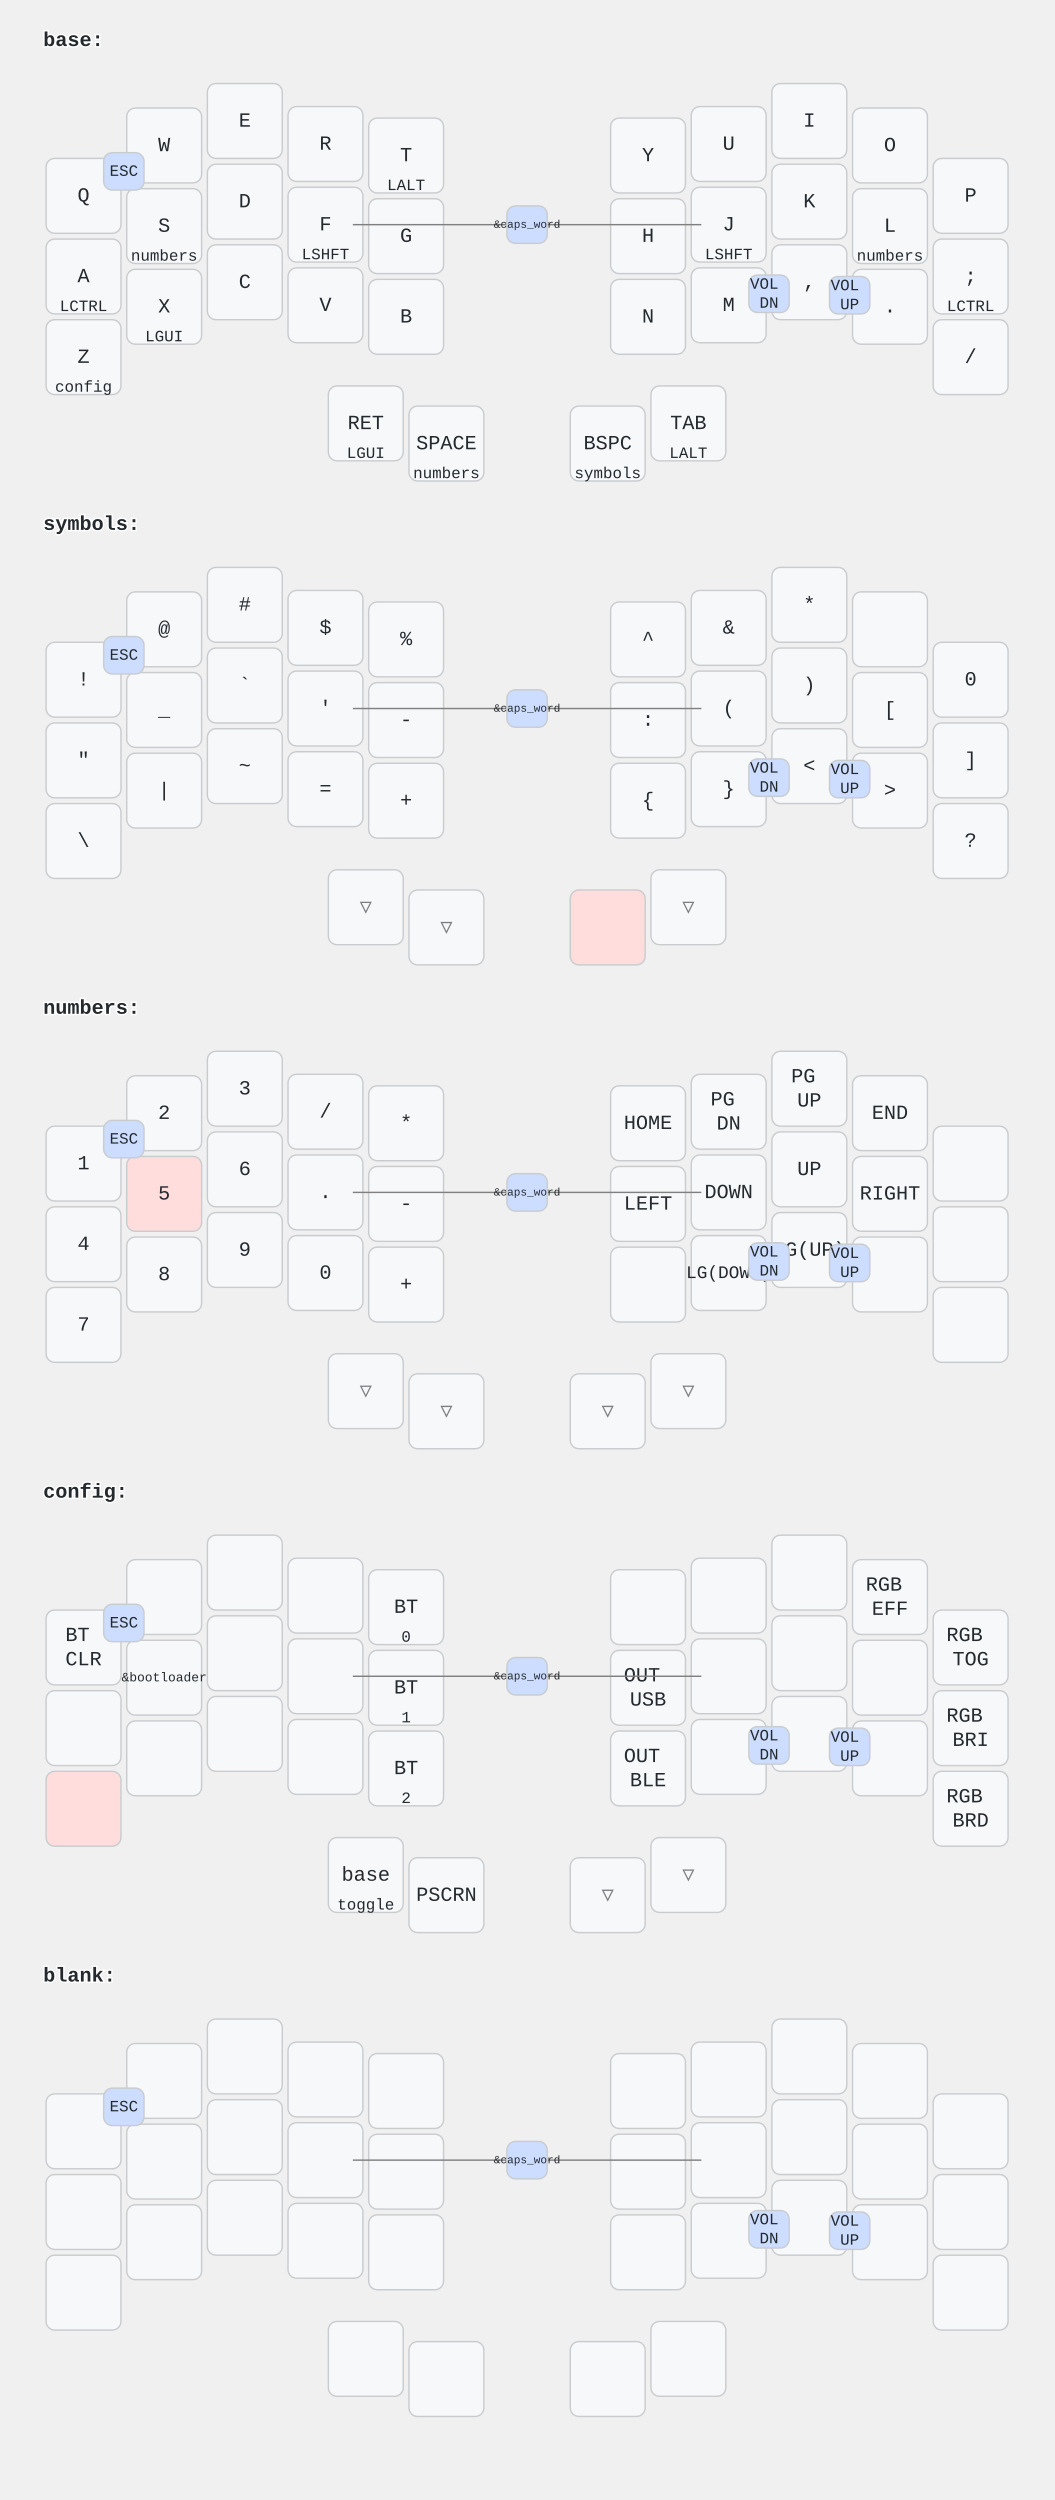
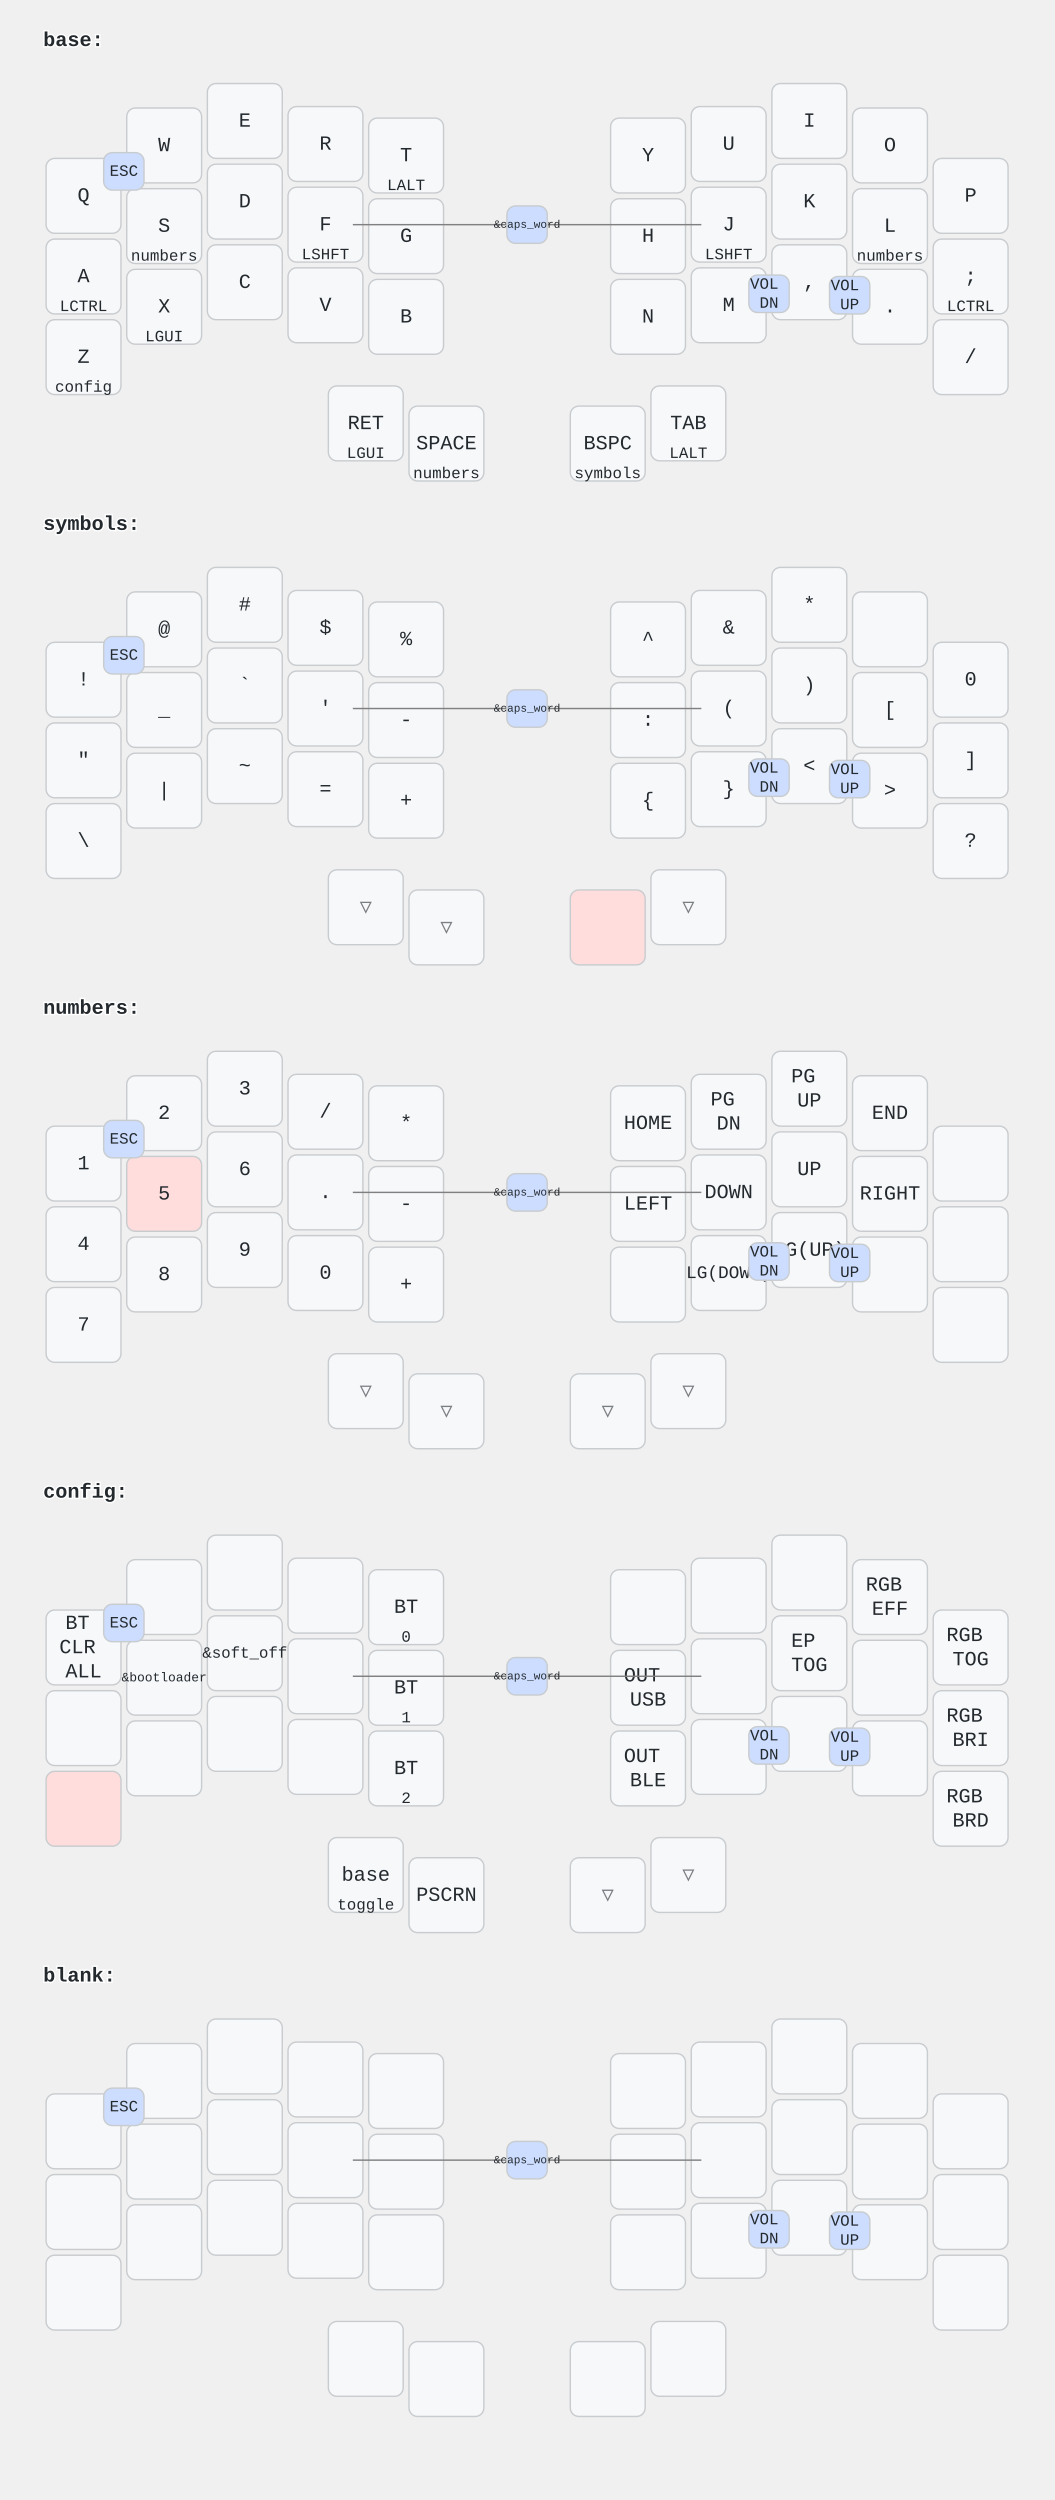
<svg xmlns="http://www.w3.org/2000/svg" width="732" height="1736" viewBox="0 0 732 1736" class="keymap">
  <style>/* inherit to force styles through use tags */
svg path {
    fill: inherit;
}

/* font and background color specifications */
svg.keymap {
    font-family: SFMono-Regular,Consolas,Liberation Mono,Menlo,monospace;
    font-size: 14px;
    font-kerning: normal;
    text-rendering: optimizeLegibility;
    fill: #24292e;
}

/* default key styling */
rect.key {
    fill: #f6f8fa;
}

rect.key, rect.combo {
    stroke: #c9cccf;
    stroke-width: 1;
}

/* default key side styling, only used is draw_key_sides is set */
rect.side {
    filter: brightness(90%);
}

/* color accent for combo boxes */
rect.combo, rect.combo-separate {
    fill: #cdf;
}

/* color accent for held keys */
rect.held, rect.combo.held {
    fill: #fdd;
}

/* color accent for ghost (optional) keys */
rect.ghost, rect.combo.ghost {
    stroke-dasharray: 4, 4;
    stroke-width: 2;
}

text {
    text-anchor: middle;
    dominant-baseline: middle;
}

/* styling for layer labels */
text.label {
    font-weight: bold;
    text-anchor: start;
    stroke: white;
    stroke-width: 2;
    paint-order: stroke;
}

/* styling for combo tap, and key hold/shifted label text */
text.combo, text.hold, text.shifted {
    font-size: 11px;
}

text.hold {
    text-anchor: middle;
    dominant-baseline: auto;
}

text.shifted {
    text-anchor: middle;
    dominant-baseline: hanging;
}

/* styling for hold/shifted label text in combo box */
text.combo.hold, text.combo.shifted {
    font-size: 8px;
}

/* lighter symbol for transparent keys */
text.trans {
    fill: #7b7e81;
}

/* styling for combo dendrons */
path.combo {
    stroke-width: 1;
    stroke: gray;
    fill: none;
}

/* Start Tabler Icons Cleanup */
/* cannot use height/width with glyphs */
.icon-tabler &gt; path {
    fill: inherit;
    stroke: inherit;
    stroke-width: 2;
}
/* hide tabler's default box */
.icon-tabler &gt; path[stroke="none"][fill="none"] {
    visibility: hidden;
}
/* End Tabler Icons Cleanup */
</style>
  <g transform="translate(30, 0)" class="layer-base">
    <text x="0" y="28" class="label">base:</text>
    <g transform="translate(0, 56)">
      <g transform="translate(28, 80)" class="key keypos-0">
        <rect rx="6" ry="6" x="-26" y="-26" width="52" height="52" class="key" />
        <text x="0" y="0" class="key tap">Q</text>
      </g>
      <g transform="translate(84, 45)" class="key keypos-1">
        <rect rx="6" ry="6" x="-26" y="-26" width="52" height="52" class="key" />
        <text x="0" y="0" class="key tap">W</text>
      </g>
      <g transform="translate(140, 28)" class="key keypos-2">
        <rect rx="6" ry="6" x="-26" y="-26" width="52" height="52" class="key" />
        <text x="0" y="0" class="key tap">E</text>
      </g>
      <g transform="translate(196, 44)" class="key keypos-3">
        <rect rx="6" ry="6" x="-26" y="-26" width="52" height="52" class="key" />
        <text x="0" y="0" class="key tap">R</text>
      </g>
      <g transform="translate(252, 52)" class="key keypos-4">
        <rect rx="6" ry="6" x="-26" y="-26" width="52" height="52" class="key" />
        <text x="0" y="0" class="key tap">T</text>
        <text x="0" y="24" class="key hold">LALT</text>
      </g>
      <g transform="translate(420, 52)" class="key keypos-5">
        <rect rx="6" ry="6" x="-26" y="-26" width="52" height="52" class="key" />
        <text x="0" y="0" class="key tap">Y</text>
      </g>
      <g transform="translate(476, 44)" class="key keypos-6">
        <rect rx="6" ry="6" x="-26" y="-26" width="52" height="52" class="key" />
        <text x="0" y="0" class="key tap">U</text>
      </g>
      <g transform="translate(532, 28)" class="key keypos-7">
        <rect rx="6" ry="6" x="-26" y="-26" width="52" height="52" class="key" />
        <text x="0" y="0" class="key tap">I</text>
      </g>
      <g transform="translate(588, 45)" class="key keypos-8">
        <rect rx="6" ry="6" x="-26" y="-26" width="52" height="52" class="key" />
        <text x="0" y="0" class="key tap">O</text>
      </g>
      <g transform="translate(644, 80)" class="key keypos-9">
        <rect rx="6" ry="6" x="-26" y="-26" width="52" height="52" class="key" />
        <text x="0" y="0" class="key tap">P</text>
      </g>
      <g transform="translate(28, 136)" class="key keypos-10">
        <rect rx="6" ry="6" x="-26" y="-26" width="52" height="52" class="key" />
        <text x="0" y="0" class="key tap">A</text>
        <text x="0" y="24" class="key hold">LCTRL</text>
      </g>
      <g transform="translate(84, 101)" class="key keypos-11">
        <rect rx="6" ry="6" x="-26" y="-26" width="52" height="52" class="key" />
        <text x="0" y="0" class="key tap">S</text>
        <text x="0" y="24" class="key hold">numbers</text>
      </g>
      <g transform="translate(140, 84)" class="key keypos-12">
        <rect rx="6" ry="6" x="-26" y="-26" width="52" height="52" class="key" />
        <text x="0" y="0" class="key tap">D</text>
      </g>
      <g transform="translate(196, 100)" class="key keypos-13">
        <rect rx="6" ry="6" x="-26" y="-26" width="52" height="52" class="key" />
        <text x="0" y="0" class="key tap">F</text>
        <text x="0" y="24" class="key hold">LSHFT</text>
      </g>
      <g transform="translate(252, 108)" class="key keypos-14">
        <rect rx="6" ry="6" x="-26" y="-26" width="52" height="52" class="key" />
        <text x="0" y="0" class="key tap">G</text>
      </g>
      <g transform="translate(420, 108)" class="key keypos-15">
        <rect rx="6" ry="6" x="-26" y="-26" width="52" height="52" class="key" />
        <text x="0" y="0" class="key tap">H</text>
      </g>
      <g transform="translate(476, 100)" class="key keypos-16">
        <rect rx="6" ry="6" x="-26" y="-26" width="52" height="52" class="key" />
        <text x="0" y="0" class="key tap">J</text>
        <text x="0" y="24" class="key hold">LSHFT</text>
      </g>
      <g transform="translate(532, 84)" class="key keypos-17">
        <rect rx="6" ry="6" x="-26" y="-26" width="52" height="52" class="key" />
        <text x="0" y="0" class="key tap">K</text>
      </g>
      <g transform="translate(588, 101)" class="key keypos-18">
        <rect rx="6" ry="6" x="-26" y="-26" width="52" height="52" class="key" />
        <text x="0" y="0" class="key tap">L</text>
        <text x="0" y="24" class="key hold">numbers</text>
      </g>
      <g transform="translate(644, 136)" class="key keypos-19">
        <rect rx="6" ry="6" x="-26" y="-26" width="52" height="52" class="key" />
        <text x="0" y="0" class="key tap">;</text>
        <text x="0" y="24" class="key hold">LCTRL</text>
      </g>
      <g transform="translate(28, 192)" class="key keypos-20">
        <rect rx="6" ry="6" x="-26" y="-26" width="52" height="52" class="key" />
        <text x="0" y="0" class="key tap">Z</text>
        <text x="0" y="24" class="key hold">config</text>
      </g>
      <g transform="translate(84, 157)" class="key keypos-21">
        <rect rx="6" ry="6" x="-26" y="-26" width="52" height="52" class="key" />
        <text x="0" y="0" class="key tap">X</text>
        <text x="0" y="24" class="key hold">LGUI</text>
      </g>
      <g transform="translate(140, 140)" class="key keypos-22">
        <rect rx="6" ry="6" x="-26" y="-26" width="52" height="52" class="key" />
        <text x="0" y="0" class="key tap">C</text>
      </g>
      <g transform="translate(196, 156)" class="key keypos-23">
        <rect rx="6" ry="6" x="-26" y="-26" width="52" height="52" class="key" />
        <text x="0" y="0" class="key tap">V</text>
      </g>
      <g transform="translate(252, 164)" class="key keypos-24">
        <rect rx="6" ry="6" x="-26" y="-26" width="52" height="52" class="key" />
        <text x="0" y="0" class="key tap">B</text>
      </g>
      <g transform="translate(420, 164)" class="key keypos-25">
        <rect rx="6" ry="6" x="-26" y="-26" width="52" height="52" class="key" />
        <text x="0" y="0" class="key tap">N</text>
      </g>
      <g transform="translate(476, 156)" class="key keypos-26">
        <rect rx="6" ry="6" x="-26" y="-26" width="52" height="52" class="key" />
        <text x="0" y="0" class="key tap">M</text>
      </g>
      <g transform="translate(532, 140)" class="key keypos-27">
        <rect rx="6" ry="6" x="-26" y="-26" width="52" height="52" class="key" />
        <text x="0" y="0" class="key tap">,</text>
      </g>
      <g transform="translate(588, 157)" class="key keypos-28">
        <rect rx="6" ry="6" x="-26" y="-26" width="52" height="52" class="key" />
        <text x="0" y="0" class="key tap">.</text>
      </g>
      <g transform="translate(644, 192)" class="key keypos-29">
        <rect rx="6" ry="6" x="-26" y="-26" width="52" height="52" class="key" />
        <text x="0" y="0" class="key tap">/</text>
      </g>
      <g transform="translate(224, 238)" class="key keypos-30">
        <rect rx="6" ry="6" x="-26" y="-26" width="52" height="52" class="key" />
        <text x="0" y="0" class="key tap">RET</text>
        <text x="0" y="24" class="key hold">LGUI</text>
      </g>
      <g transform="translate(280, 252)" class="key keypos-31">
        <rect rx="6" ry="6" x="-26" y="-26" width="52" height="52" class="key" />
        <text x="0" y="0" class="key tap">SPACE</text>
        <text x="0" y="24" class="key hold">numbers</text>
      </g>
      <g transform="translate(392, 252)" class="key keypos-32">
        <rect rx="6" ry="6" x="-26" y="-26" width="52" height="52" class="key" />
        <text x="0" y="0" class="key tap">BSPC</text>
        <text x="0" y="24" class="key hold">symbols</text>
      </g>
      <g transform="translate(448, 238)" class="key keypos-33">
        <rect rx="6" ry="6" x="-26" y="-26" width="52" height="52" class="key" />
        <text x="0" y="0" class="key tap">TAB</text>
        <text x="0" y="24" class="key hold">LALT</text>
      </g>
      <g class="combo combopos-0">
        <rect rx="6" ry="6" x="42" y="50" width="28" height="26" class="combo" />
        <text x="56" y="63" class="combo tap">ESC</text>
      </g>
      <g class="combo combopos-1">
        <rect rx="6" ry="6" x="490" y="135" width="28" height="26" class="combo" />
        <text x="504" y="148" class="combo tap">
          <tspan x="504" dy="-0.6em">VOL</tspan>
          <tspan x="504" dy="1.2em">DN</tspan>
        </text>
      </g>
      <g class="combo combopos-2">
        <rect rx="6" ry="6" x="546" y="136" width="28" height="26" class="combo" />
        <text x="560" y="149" class="combo tap">
          <tspan x="560" dy="-0.6em">VOL</tspan>
          <tspan x="560" dy="1.2em">UP</tspan>
        </text>
      </g>
      <g class="combo combopos-3">
        <path d="M336,100 l-121,0" class="combo" />
        <path d="M336,100 l121,0" class="combo" />
        <rect rx="6" ry="6" x="322" y="87" width="28" height="26" class="combo" />
        <text x="336" y="100" class="combo tap">
          <tspan style="font-size: 70%">&amp;caps_word</tspan>
        </text>
      </g>
    </g>
  </g>
  <g transform="translate(30, 336)" class="layer-symbols">
    <text x="0" y="28" class="label">symbols:</text>
    <g transform="translate(0, 56)">
      <g transform="translate(28, 80)" class="key keypos-0">
        <rect rx="6" ry="6" x="-26" y="-26" width="52" height="52" class="key" />
        <text x="0" y="0" class="key tap">!</text>
      </g>
      <g transform="translate(84, 45)" class="key keypos-1">
        <rect rx="6" ry="6" x="-26" y="-26" width="52" height="52" class="key" />
        <text x="0" y="0" class="key tap">@</text>
      </g>
      <g transform="translate(140, 28)" class="key keypos-2">
        <rect rx="6" ry="6" x="-26" y="-26" width="52" height="52" class="key" />
        <text x="0" y="0" class="key tap">#</text>
      </g>
      <g transform="translate(196, 44)" class="key keypos-3">
        <rect rx="6" ry="6" x="-26" y="-26" width="52" height="52" class="key" />
        <text x="0" y="0" class="key tap">$</text>
      </g>
      <g transform="translate(252, 52)" class="key keypos-4">
        <rect rx="6" ry="6" x="-26" y="-26" width="52" height="52" class="key" />
        <text x="0" y="0" class="key tap">%</text>
      </g>
      <g transform="translate(420, 52)" class="key keypos-5">
        <rect rx="6" ry="6" x="-26" y="-26" width="52" height="52" class="key" />
        <text x="0" y="0" class="key tap">^</text>
      </g>
      <g transform="translate(476, 44)" class="key keypos-6">
        <rect rx="6" ry="6" x="-26" y="-26" width="52" height="52" class="key" />
        <text x="0" y="0" class="key tap">&amp;</text>
      </g>
      <g transform="translate(532, 28)" class="key keypos-7">
        <rect rx="6" ry="6" x="-26" y="-26" width="52" height="52" class="key" />
        <text x="0" y="0" class="key tap">*</text>
      </g>
      <g transform="translate(588, 45)" class="key keypos-8">
        <rect rx="6" ry="6" x="-26" y="-26" width="52" height="52" class="key" />
      </g>
      <g transform="translate(644, 80)" class="key keypos-9">
        <rect rx="6" ry="6" x="-26" y="-26" width="52" height="52" class="key" />
        <text x="0" y="0" class="key tap">0</text>
      </g>
      <g transform="translate(28, 136)" class="key keypos-10">
        <rect rx="6" ry="6" x="-26" y="-26" width="52" height="52" class="key" />
        <text x="0" y="0" class="key tap">"</text>
      </g>
      <g transform="translate(84, 101)" class="key keypos-11">
        <rect rx="6" ry="6" x="-26" y="-26" width="52" height="52" class="key" />
        <text x="0" y="0" class="key tap">_</text>
      </g>
      <g transform="translate(140, 84)" class="key keypos-12">
        <rect rx="6" ry="6" x="-26" y="-26" width="52" height="52" class="key" />
        <text x="0" y="0" class="key tap">`</text>
      </g>
      <g transform="translate(196, 100)" class="key keypos-13">
        <rect rx="6" ry="6" x="-26" y="-26" width="52" height="52" class="key" />
        <text x="0" y="0" class="key tap">'</text>
      </g>
      <g transform="translate(252, 108)" class="key keypos-14">
        <rect rx="6" ry="6" x="-26" y="-26" width="52" height="52" class="key" />
        <text x="0" y="0" class="key tap">-</text>
      </g>
      <g transform="translate(420, 108)" class="key keypos-15">
        <rect rx="6" ry="6" x="-26" y="-26" width="52" height="52" class="key" />
        <text x="0" y="0" class="key tap">:</text>
      </g>
      <g transform="translate(476, 100)" class="key keypos-16">
        <rect rx="6" ry="6" x="-26" y="-26" width="52" height="52" class="key" />
        <text x="0" y="0" class="key tap">(</text>
      </g>
      <g transform="translate(532, 84)" class="key keypos-17">
        <rect rx="6" ry="6" x="-26" y="-26" width="52" height="52" class="key" />
        <text x="0" y="0" class="key tap">)</text>
      </g>
      <g transform="translate(588, 101)" class="key keypos-18">
        <rect rx="6" ry="6" x="-26" y="-26" width="52" height="52" class="key" />
        <text x="0" y="0" class="key tap">[</text>
      </g>
      <g transform="translate(644, 136)" class="key keypos-19">
        <rect rx="6" ry="6" x="-26" y="-26" width="52" height="52" class="key" />
        <text x="0" y="0" class="key tap">]</text>
      </g>
      <g transform="translate(28, 192)" class="key keypos-20">
        <rect rx="6" ry="6" x="-26" y="-26" width="52" height="52" class="key" />
        <text x="0" y="0" class="key tap">\</text>
      </g>
      <g transform="translate(84, 157)" class="key keypos-21">
        <rect rx="6" ry="6" x="-26" y="-26" width="52" height="52" class="key" />
        <text x="0" y="0" class="key tap">|</text>
      </g>
      <g transform="translate(140, 140)" class="key keypos-22">
        <rect rx="6" ry="6" x="-26" y="-26" width="52" height="52" class="key" />
        <text x="0" y="0" class="key tap">~</text>
      </g>
      <g transform="translate(196, 156)" class="key keypos-23">
        <rect rx="6" ry="6" x="-26" y="-26" width="52" height="52" class="key" />
        <text x="0" y="0" class="key tap">=</text>
      </g>
      <g transform="translate(252, 164)" class="key keypos-24">
        <rect rx="6" ry="6" x="-26" y="-26" width="52" height="52" class="key" />
        <text x="0" y="0" class="key tap">+</text>
      </g>
      <g transform="translate(420, 164)" class="key keypos-25">
        <rect rx="6" ry="6" x="-26" y="-26" width="52" height="52" class="key" />
        <text x="0" y="0" class="key tap">{</text>
      </g>
      <g transform="translate(476, 156)" class="key keypos-26">
        <rect rx="6" ry="6" x="-26" y="-26" width="52" height="52" class="key" />
        <text x="0" y="0" class="key tap">}</text>
      </g>
      <g transform="translate(532, 140)" class="key keypos-27">
        <rect rx="6" ry="6" x="-26" y="-26" width="52" height="52" class="key" />
        <text x="0" y="0" class="key tap">&lt;</text>
      </g>
      <g transform="translate(588, 157)" class="key keypos-28">
        <rect rx="6" ry="6" x="-26" y="-26" width="52" height="52" class="key" />
        <text x="0" y="0" class="key tap">&gt;</text>
      </g>
      <g transform="translate(644, 192)" class="key keypos-29">
        <rect rx="6" ry="6" x="-26" y="-26" width="52" height="52" class="key" />
        <text x="0" y="0" class="key tap">?</text>
      </g>
      <g transform="translate(224, 238)" class="key trans keypos-30">
        <rect rx="6" ry="6" x="-26" y="-26" width="52" height="52" class="key trans" />
        <text x="0" y="0" class="key trans tap">▽</text>
      </g>
      <g transform="translate(280, 252)" class="key trans keypos-31">
        <rect rx="6" ry="6" x="-26" y="-26" width="52" height="52" class="key trans" />
        <text x="0" y="0" class="key trans tap">▽</text>
      </g>
      <g transform="translate(392, 252)" class="key held keypos-32">
        <rect rx="6" ry="6" x="-26" y="-26" width="52" height="52" class="key held" />
      </g>
      <g transform="translate(448, 238)" class="key trans keypos-33">
        <rect rx="6" ry="6" x="-26" y="-26" width="52" height="52" class="key trans" />
        <text x="0" y="0" class="key trans tap">▽</text>
      </g>
      <g class="combo combopos-0">
        <rect rx="6" ry="6" x="42" y="50" width="28" height="26" class="combo" />
        <text x="56" y="63" class="combo tap">ESC</text>
      </g>
      <g class="combo combopos-1">
        <rect rx="6" ry="6" x="490" y="135" width="28" height="26" class="combo" />
        <text x="504" y="148" class="combo tap">
          <tspan x="504" dy="-0.6em">VOL</tspan>
          <tspan x="504" dy="1.2em">DN</tspan>
        </text>
      </g>
      <g class="combo combopos-2">
        <rect rx="6" ry="6" x="546" y="136" width="28" height="26" class="combo" />
        <text x="560" y="149" class="combo tap">
          <tspan x="560" dy="-0.6em">VOL</tspan>
          <tspan x="560" dy="1.2em">UP</tspan>
        </text>
      </g>
      <g class="combo combopos-3">
        <path d="M336,100 l-121,0" class="combo" />
        <path d="M336,100 l121,0" class="combo" />
        <rect rx="6" ry="6" x="322" y="87" width="28" height="26" class="combo" />
        <text x="336" y="100" class="combo tap">
          <tspan style="font-size: 70%">&amp;caps_word</tspan>
        </text>
      </g>
    </g>
  </g>
  <g transform="translate(30, 672)" class="layer-numbers">
    <text x="0" y="28" class="label">numbers:</text>
    <g transform="translate(0, 56)">
      <g transform="translate(28, 80)" class="key keypos-0">
        <rect rx="6" ry="6" x="-26" y="-26" width="52" height="52" class="key" />
        <text x="0" y="0" class="key tap">1</text>
      </g>
      <g transform="translate(84, 45)" class="key keypos-1">
        <rect rx="6" ry="6" x="-26" y="-26" width="52" height="52" class="key" />
        <text x="0" y="0" class="key tap">2</text>
      </g>
      <g transform="translate(140, 28)" class="key keypos-2">
        <rect rx="6" ry="6" x="-26" y="-26" width="52" height="52" class="key" />
        <text x="0" y="0" class="key tap">3</text>
      </g>
      <g transform="translate(196, 44)" class="key keypos-3">
        <rect rx="6" ry="6" x="-26" y="-26" width="52" height="52" class="key" />
        <text x="0" y="0" class="key tap">/</text>
      </g>
      <g transform="translate(252, 52)" class="key keypos-4">
        <rect rx="6" ry="6" x="-26" y="-26" width="52" height="52" class="key" />
        <text x="0" y="0" class="key tap">*</text>
      </g>
      <g transform="translate(420, 52)" class="key keypos-5">
        <rect rx="6" ry="6" x="-26" y="-26" width="52" height="52" class="key" />
        <text x="0" y="0" class="key tap">HOME</text>
      </g>
      <g transform="translate(476, 44)" class="key keypos-6">
        <rect rx="6" ry="6" x="-26" y="-26" width="52" height="52" class="key" />
        <text x="0" y="0" class="key tap">
          <tspan x="0" dy="-0.6em">PG</tspan>
          <tspan x="0" dy="1.2em">DN</tspan>
        </text>
      </g>
      <g transform="translate(532, 28)" class="key keypos-7">
        <rect rx="6" ry="6" x="-26" y="-26" width="52" height="52" class="key" />
        <text x="0" y="0" class="key tap">
          <tspan x="0" dy="-0.6em">PG</tspan>
          <tspan x="0" dy="1.2em">UP</tspan>
        </text>
      </g>
      <g transform="translate(588, 45)" class="key keypos-8">
        <rect rx="6" ry="6" x="-26" y="-26" width="52" height="52" class="key" />
        <text x="0" y="0" class="key tap">END</text>
      </g>
      <g transform="translate(644, 80)" class="key keypos-9">
        <rect rx="6" ry="6" x="-26" y="-26" width="52" height="52" class="key" />
      </g>
      <g transform="translate(28, 136)" class="key keypos-10">
        <rect rx="6" ry="6" x="-26" y="-26" width="52" height="52" class="key" />
        <text x="0" y="0" class="key tap">4</text>
      </g>
      <g transform="translate(84, 101)" class="key held keypos-11">
        <rect rx="6" ry="6" x="-26" y="-26" width="52" height="52" class="key held" />
        <text x="0" y="0" class="key held tap">5</text>
      </g>
      <g transform="translate(140, 84)" class="key keypos-12">
        <rect rx="6" ry="6" x="-26" y="-26" width="52" height="52" class="key" />
        <text x="0" y="0" class="key tap">6</text>
      </g>
      <g transform="translate(196, 100)" class="key keypos-13">
        <rect rx="6" ry="6" x="-26" y="-26" width="52" height="52" class="key" />
        <text x="0" y="0" class="key tap">.</text>
      </g>
      <g transform="translate(252, 108)" class="key keypos-14">
        <rect rx="6" ry="6" x="-26" y="-26" width="52" height="52" class="key" />
        <text x="0" y="0" class="key tap">-</text>
      </g>
      <g transform="translate(420, 108)" class="key keypos-15">
        <rect rx="6" ry="6" x="-26" y="-26" width="52" height="52" class="key" />
        <text x="0" y="0" class="key tap">LEFT</text>
      </g>
      <g transform="translate(476, 100)" class="key keypos-16">
        <rect rx="6" ry="6" x="-26" y="-26" width="52" height="52" class="key" />
        <text x="0" y="0" class="key tap">DOWN</text>
      </g>
      <g transform="translate(532, 84)" class="key keypos-17">
        <rect rx="6" ry="6" x="-26" y="-26" width="52" height="52" class="key" />
        <text x="0" y="0" class="key tap">UP</text>
      </g>
      <g transform="translate(588, 101)" class="key keypos-18">
        <rect rx="6" ry="6" x="-26" y="-26" width="52" height="52" class="key" />
        <text x="0" y="0" class="key tap">RIGHT</text>
      </g>
      <g transform="translate(644, 136)" class="key keypos-19">
        <rect rx="6" ry="6" x="-26" y="-26" width="52" height="52" class="key" />
      </g>
      <g transform="translate(28, 192)" class="key keypos-20">
        <rect rx="6" ry="6" x="-26" y="-26" width="52" height="52" class="key" />
        <text x="0" y="0" class="key tap">7</text>
      </g>
      <g transform="translate(84, 157)" class="key keypos-21">
        <rect rx="6" ry="6" x="-26" y="-26" width="52" height="52" class="key" />
        <text x="0" y="0" class="key tap">8</text>
      </g>
      <g transform="translate(140, 140)" class="key keypos-22">
        <rect rx="6" ry="6" x="-26" y="-26" width="52" height="52" class="key" />
        <text x="0" y="0" class="key tap">9</text>
      </g>
      <g transform="translate(196, 156)" class="key keypos-23">
        <rect rx="6" ry="6" x="-26" y="-26" width="52" height="52" class="key" />
        <text x="0" y="0" class="key tap">0</text>
      </g>
      <g transform="translate(252, 164)" class="key keypos-24">
        <rect rx="6" ry="6" x="-26" y="-26" width="52" height="52" class="key" />
        <text x="0" y="0" class="key tap">+</text>
      </g>
      <g transform="translate(420, 164)" class="key keypos-25">
        <rect rx="6" ry="6" x="-26" y="-26" width="52" height="52" class="key" />
      </g>
      <g transform="translate(476, 156)" class="key keypos-26">
        <rect rx="6" ry="6" x="-26" y="-26" width="52" height="52" class="key" />
        <text x="0" y="0" class="key tap">
          <tspan style="font-size: 88%">LG(DOWN)</tspan>
        </text>
      </g>
      <g transform="translate(532, 140)" class="key keypos-27">
        <rect rx="6" ry="6" x="-26" y="-26" width="52" height="52" class="key" />
        <text x="0" y="0" class="key tap">LG(UP)</text>
      </g>
      <g transform="translate(588, 157)" class="key keypos-28">
        <rect rx="6" ry="6" x="-26" y="-26" width="52" height="52" class="key" />
      </g>
      <g transform="translate(644, 192)" class="key keypos-29">
        <rect rx="6" ry="6" x="-26" y="-26" width="52" height="52" class="key" />
      </g>
      <g transform="translate(224, 238)" class="key trans keypos-30">
        <rect rx="6" ry="6" x="-26" y="-26" width="52" height="52" class="key trans" />
        <text x="0" y="0" class="key trans tap">▽</text>
      </g>
      <g transform="translate(280, 252)" class="key trans keypos-31">
        <rect rx="6" ry="6" x="-26" y="-26" width="52" height="52" class="key trans" />
        <text x="0" y="0" class="key trans tap">▽</text>
      </g>
      <g transform="translate(392, 252)" class="key trans keypos-32">
        <rect rx="6" ry="6" x="-26" y="-26" width="52" height="52" class="key trans" />
        <text x="0" y="0" class="key trans tap">▽</text>
      </g>
      <g transform="translate(448, 238)" class="key trans keypos-33">
        <rect rx="6" ry="6" x="-26" y="-26" width="52" height="52" class="key trans" />
        <text x="0" y="0" class="key trans tap">▽</text>
      </g>
      <g class="combo combopos-0">
        <rect rx="6" ry="6" x="42" y="50" width="28" height="26" class="combo" />
        <text x="56" y="63" class="combo tap">ESC</text>
      </g>
      <g class="combo combopos-1">
        <rect rx="6" ry="6" x="490" y="135" width="28" height="26" class="combo" />
        <text x="504" y="148" class="combo tap">
          <tspan x="504" dy="-0.6em">VOL</tspan>
          <tspan x="504" dy="1.2em">DN</tspan>
        </text>
      </g>
      <g class="combo combopos-2">
        <rect rx="6" ry="6" x="546" y="136" width="28" height="26" class="combo" />
        <text x="560" y="149" class="combo tap">
          <tspan x="560" dy="-0.6em">VOL</tspan>
          <tspan x="560" dy="1.2em">UP</tspan>
        </text>
      </g>
      <g class="combo combopos-3">
        <path d="M336,100 l-121,0" class="combo" />
        <path d="M336,100 l121,0" class="combo" />
        <rect rx="6" ry="6" x="322" y="87" width="28" height="26" class="combo" />
        <text x="336" y="100" class="combo tap">
          <tspan style="font-size: 70%">&amp;caps_word</tspan>
        </text>
      </g>
    </g>
  </g>
  <g transform="translate(30, 1008)" class="layer-config">
    <text x="0" y="28" class="label">config:</text>
    <g transform="translate(0, 56)">
      <g transform="translate(28, 80)" class="key keypos-0">
        <rect rx="6" ry="6" x="-26" y="-26" width="52" height="52" class="key" />
        <text x="0" y="0" class="key tap">
-           <tspan x="0" dy="-0.6em">BT</tspan>
+           <tspan x="0" dy="-1.2em">BT</tspan>
          <tspan x="0" dy="1.2em">CLR</tspan>
+           <tspan x="0" dy="1.2em">ALL</tspan>
        </text>
      </g>
      <g transform="translate(84, 45)" class="key keypos-1">
        <rect rx="6" ry="6" x="-26" y="-26" width="52" height="52" class="key" />
      </g>
      <g transform="translate(140, 28)" class="key keypos-2">
        <rect rx="6" ry="6" x="-26" y="-26" width="52" height="52" class="key" />
      </g>
      <g transform="translate(196, 44)" class="key keypos-3">
        <rect rx="6" ry="6" x="-26" y="-26" width="52" height="52" class="key" />
      </g>
      <g transform="translate(252, 52)" class="key keypos-4">
        <rect rx="6" ry="6" x="-26" y="-26" width="52" height="52" class="key" />
        <text x="0" y="0" class="key tap">BT</text>
        <text x="0" y="24" class="key hold">0</text>
      </g>
      <g transform="translate(420, 52)" class="key keypos-5">
        <rect rx="6" ry="6" x="-26" y="-26" width="52" height="52" class="key" />
      </g>
      <g transform="translate(476, 44)" class="key keypos-6">
        <rect rx="6" ry="6" x="-26" y="-26" width="52" height="52" class="key" />
      </g>
      <g transform="translate(532, 28)" class="key keypos-7">
        <rect rx="6" ry="6" x="-26" y="-26" width="52" height="52" class="key" />
      </g>
      <g transform="translate(588, 45)" class="key keypos-8">
        <rect rx="6" ry="6" x="-26" y="-26" width="52" height="52" class="key" />
        <text x="0" y="0" class="key tap">
          <tspan x="0" dy="-0.6em">RGB</tspan>
          <tspan x="0" dy="1.2em">EFF</tspan>
        </text>
      </g>
      <g transform="translate(644, 80)" class="key keypos-9">
        <rect rx="6" ry="6" x="-26" y="-26" width="52" height="52" class="key" />
        <text x="0" y="0" class="key tap">
          <tspan x="0" dy="-0.6em">RGB</tspan>
          <tspan x="0" dy="1.2em">TOG</tspan>
        </text>
      </g>
      <g transform="translate(28, 136)" class="key keypos-10">
        <rect rx="6" ry="6" x="-26" y="-26" width="52" height="52" class="key" />
      </g>
      <g transform="translate(84, 101)" class="key keypos-11">
        <rect rx="6" ry="6" x="-26" y="-26" width="52" height="52" class="key" />
        <text x="0" y="0" class="key tap">
          <tspan style="font-size: 64%">&amp;bootloader</tspan>
        </text>
      </g>
      <g transform="translate(140, 84)" class="key keypos-12">
        <rect rx="6" ry="6" x="-26" y="-26" width="52" height="52" class="key" />
+         <text x="0" y="0" class="key tap">
+           <tspan style="font-size: 78%">&amp;soft_off</tspan>
+         </text>
      </g>
      <g transform="translate(196, 100)" class="key keypos-13">
        <rect rx="6" ry="6" x="-26" y="-26" width="52" height="52" class="key" />
      </g>
      <g transform="translate(252, 108)" class="key keypos-14">
        <rect rx="6" ry="6" x="-26" y="-26" width="52" height="52" class="key" />
        <text x="0" y="0" class="key tap">BT</text>
        <text x="0" y="24" class="key hold">1</text>
      </g>
      <g transform="translate(420, 108)" class="key keypos-15">
        <rect rx="6" ry="6" x="-26" y="-26" width="52" height="52" class="key" />
        <text x="0" y="0" class="key tap">
          <tspan x="0" dy="-0.6em">OUT</tspan>
          <tspan x="0" dy="1.2em">USB</tspan>
        </text>
      </g>
      <g transform="translate(476, 100)" class="key keypos-16">
        <rect rx="6" ry="6" x="-26" y="-26" width="52" height="52" class="key" />
      </g>
      <g transform="translate(532, 84)" class="key keypos-17">
        <rect rx="6" ry="6" x="-26" y="-26" width="52" height="52" class="key" />
+         <text x="0" y="0" class="key tap">
+           <tspan x="0" dy="-0.6em">EP</tspan>
+           <tspan x="0" dy="1.2em">TOG</tspan>
+         </text>
      </g>
      <g transform="translate(588, 101)" class="key keypos-18">
        <rect rx="6" ry="6" x="-26" y="-26" width="52" height="52" class="key" />
      </g>
      <g transform="translate(644, 136)" class="key keypos-19">
        <rect rx="6" ry="6" x="-26" y="-26" width="52" height="52" class="key" />
        <text x="0" y="0" class="key tap">
          <tspan x="0" dy="-0.6em">RGB</tspan>
          <tspan x="0" dy="1.2em">BRI</tspan>
        </text>
      </g>
      <g transform="translate(28, 192)" class="key held keypos-20">
        <rect rx="6" ry="6" x="-26" y="-26" width="52" height="52" class="key held" />
      </g>
      <g transform="translate(84, 157)" class="key keypos-21">
        <rect rx="6" ry="6" x="-26" y="-26" width="52" height="52" class="key" />
      </g>
      <g transform="translate(140, 140)" class="key keypos-22">
        <rect rx="6" ry="6" x="-26" y="-26" width="52" height="52" class="key" />
      </g>
      <g transform="translate(196, 156)" class="key keypos-23">
        <rect rx="6" ry="6" x="-26" y="-26" width="52" height="52" class="key" />
      </g>
      <g transform="translate(252, 164)" class="key keypos-24">
        <rect rx="6" ry="6" x="-26" y="-26" width="52" height="52" class="key" />
        <text x="0" y="0" class="key tap">BT</text>
        <text x="0" y="24" class="key hold">2</text>
      </g>
      <g transform="translate(420, 164)" class="key keypos-25">
        <rect rx="6" ry="6" x="-26" y="-26" width="52" height="52" class="key" />
        <text x="0" y="0" class="key tap">
          <tspan x="0" dy="-0.6em">OUT</tspan>
          <tspan x="0" dy="1.2em">BLE</tspan>
        </text>
      </g>
      <g transform="translate(476, 156)" class="key keypos-26">
        <rect rx="6" ry="6" x="-26" y="-26" width="52" height="52" class="key" />
      </g>
      <g transform="translate(532, 140)" class="key keypos-27">
        <rect rx="6" ry="6" x="-26" y="-26" width="52" height="52" class="key" />
      </g>
      <g transform="translate(588, 157)" class="key keypos-28">
        <rect rx="6" ry="6" x="-26" y="-26" width="52" height="52" class="key" />
      </g>
      <g transform="translate(644, 192)" class="key keypos-29">
        <rect rx="6" ry="6" x="-26" y="-26" width="52" height="52" class="key" />
        <text x="0" y="0" class="key tap">
          <tspan x="0" dy="-0.6em">RGB</tspan>
          <tspan x="0" dy="1.2em">BRD</tspan>
        </text>
      </g>
      <g transform="translate(224, 238)" class="key keypos-30">
        <rect rx="6" ry="6" x="-26" y="-26" width="52" height="52" class="key" />
        <text x="0" y="0" class="key tap">base</text>
        <text x="0" y="24" class="key hold">toggle</text>
      </g>
      <g transform="translate(280, 252)" class="key keypos-31">
        <rect rx="6" ry="6" x="-26" y="-26" width="52" height="52" class="key" />
        <text x="0" y="0" class="key tap">PSCRN</text>
      </g>
      <g transform="translate(392, 252)" class="key trans keypos-32">
        <rect rx="6" ry="6" x="-26" y="-26" width="52" height="52" class="key trans" />
        <text x="0" y="0" class="key trans tap">▽</text>
      </g>
      <g transform="translate(448, 238)" class="key trans keypos-33">
        <rect rx="6" ry="6" x="-26" y="-26" width="52" height="52" class="key trans" />
        <text x="0" y="0" class="key trans tap">▽</text>
      </g>
      <g class="combo combopos-0">
        <rect rx="6" ry="6" x="42" y="50" width="28" height="26" class="combo" />
        <text x="56" y="63" class="combo tap">ESC</text>
      </g>
      <g class="combo combopos-1">
        <rect rx="6" ry="6" x="490" y="135" width="28" height="26" class="combo" />
        <text x="504" y="148" class="combo tap">
          <tspan x="504" dy="-0.6em">VOL</tspan>
          <tspan x="504" dy="1.2em">DN</tspan>
        </text>
      </g>
      <g class="combo combopos-2">
        <rect rx="6" ry="6" x="546" y="136" width="28" height="26" class="combo" />
        <text x="560" y="149" class="combo tap">
          <tspan x="560" dy="-0.6em">VOL</tspan>
          <tspan x="560" dy="1.2em">UP</tspan>
        </text>
      </g>
      <g class="combo combopos-3">
        <path d="M336,100 l-121,0" class="combo" />
        <path d="M336,100 l121,0" class="combo" />
        <rect rx="6" ry="6" x="322" y="87" width="28" height="26" class="combo" />
        <text x="336" y="100" class="combo tap">
          <tspan style="font-size: 70%">&amp;caps_word</tspan>
        </text>
      </g>
    </g>
  </g>
  <g transform="translate(30, 1344)" class="layer-blank">
    <text x="0" y="28" class="label">blank:</text>
    <g transform="translate(0, 56)">
      <g transform="translate(28, 80)" class="key keypos-0">
        <rect rx="6" ry="6" x="-26" y="-26" width="52" height="52" class="key" />
      </g>
      <g transform="translate(84, 45)" class="key keypos-1">
        <rect rx="6" ry="6" x="-26" y="-26" width="52" height="52" class="key" />
      </g>
      <g transform="translate(140, 28)" class="key keypos-2">
        <rect rx="6" ry="6" x="-26" y="-26" width="52" height="52" class="key" />
      </g>
      <g transform="translate(196, 44)" class="key keypos-3">
        <rect rx="6" ry="6" x="-26" y="-26" width="52" height="52" class="key" />
      </g>
      <g transform="translate(252, 52)" class="key keypos-4">
        <rect rx="6" ry="6" x="-26" y="-26" width="52" height="52" class="key" />
      </g>
      <g transform="translate(420, 52)" class="key keypos-5">
        <rect rx="6" ry="6" x="-26" y="-26" width="52" height="52" class="key" />
      </g>
      <g transform="translate(476, 44)" class="key keypos-6">
        <rect rx="6" ry="6" x="-26" y="-26" width="52" height="52" class="key" />
      </g>
      <g transform="translate(532, 28)" class="key keypos-7">
        <rect rx="6" ry="6" x="-26" y="-26" width="52" height="52" class="key" />
      </g>
      <g transform="translate(588, 45)" class="key keypos-8">
        <rect rx="6" ry="6" x="-26" y="-26" width="52" height="52" class="key" />
      </g>
      <g transform="translate(644, 80)" class="key keypos-9">
        <rect rx="6" ry="6" x="-26" y="-26" width="52" height="52" class="key" />
      </g>
      <g transform="translate(28, 136)" class="key keypos-10">
        <rect rx="6" ry="6" x="-26" y="-26" width="52" height="52" class="key" />
      </g>
      <g transform="translate(84, 101)" class="key keypos-11">
        <rect rx="6" ry="6" x="-26" y="-26" width="52" height="52" class="key" />
      </g>
      <g transform="translate(140, 84)" class="key keypos-12">
        <rect rx="6" ry="6" x="-26" y="-26" width="52" height="52" class="key" />
      </g>
      <g transform="translate(196, 100)" class="key keypos-13">
        <rect rx="6" ry="6" x="-26" y="-26" width="52" height="52" class="key" />
      </g>
      <g transform="translate(252, 108)" class="key keypos-14">
        <rect rx="6" ry="6" x="-26" y="-26" width="52" height="52" class="key" />
      </g>
      <g transform="translate(420, 108)" class="key keypos-15">
        <rect rx="6" ry="6" x="-26" y="-26" width="52" height="52" class="key" />
      </g>
      <g transform="translate(476, 100)" class="key keypos-16">
        <rect rx="6" ry="6" x="-26" y="-26" width="52" height="52" class="key" />
      </g>
      <g transform="translate(532, 84)" class="key keypos-17">
        <rect rx="6" ry="6" x="-26" y="-26" width="52" height="52" class="key" />
      </g>
      <g transform="translate(588, 101)" class="key keypos-18">
        <rect rx="6" ry="6" x="-26" y="-26" width="52" height="52" class="key" />
      </g>
      <g transform="translate(644, 136)" class="key keypos-19">
        <rect rx="6" ry="6" x="-26" y="-26" width="52" height="52" class="key" />
      </g>
      <g transform="translate(28, 192)" class="key keypos-20">
        <rect rx="6" ry="6" x="-26" y="-26" width="52" height="52" class="key" />
      </g>
      <g transform="translate(84, 157)" class="key keypos-21">
        <rect rx="6" ry="6" x="-26" y="-26" width="52" height="52" class="key" />
      </g>
      <g transform="translate(140, 140)" class="key keypos-22">
        <rect rx="6" ry="6" x="-26" y="-26" width="52" height="52" class="key" />
      </g>
      <g transform="translate(196, 156)" class="key keypos-23">
        <rect rx="6" ry="6" x="-26" y="-26" width="52" height="52" class="key" />
      </g>
      <g transform="translate(252, 164)" class="key keypos-24">
        <rect rx="6" ry="6" x="-26" y="-26" width="52" height="52" class="key" />
      </g>
      <g transform="translate(420, 164)" class="key keypos-25">
        <rect rx="6" ry="6" x="-26" y="-26" width="52" height="52" class="key" />
      </g>
      <g transform="translate(476, 156)" class="key keypos-26">
        <rect rx="6" ry="6" x="-26" y="-26" width="52" height="52" class="key" />
      </g>
      <g transform="translate(532, 140)" class="key keypos-27">
        <rect rx="6" ry="6" x="-26" y="-26" width="52" height="52" class="key" />
      </g>
      <g transform="translate(588, 157)" class="key keypos-28">
        <rect rx="6" ry="6" x="-26" y="-26" width="52" height="52" class="key" />
      </g>
      <g transform="translate(644, 192)" class="key keypos-29">
        <rect rx="6" ry="6" x="-26" y="-26" width="52" height="52" class="key" />
      </g>
      <g transform="translate(224, 238)" class="key keypos-30">
        <rect rx="6" ry="6" x="-26" y="-26" width="52" height="52" class="key" />
      </g>
      <g transform="translate(280, 252)" class="key keypos-31">
        <rect rx="6" ry="6" x="-26" y="-26" width="52" height="52" class="key" />
      </g>
      <g transform="translate(392, 252)" class="key keypos-32">
        <rect rx="6" ry="6" x="-26" y="-26" width="52" height="52" class="key" />
      </g>
      <g transform="translate(448, 238)" class="key keypos-33">
        <rect rx="6" ry="6" x="-26" y="-26" width="52" height="52" class="key" />
      </g>
      <g class="combo combopos-0">
        <rect rx="6" ry="6" x="42" y="50" width="28" height="26" class="combo" />
        <text x="56" y="63" class="combo tap">ESC</text>
      </g>
      <g class="combo combopos-1">
        <rect rx="6" ry="6" x="490" y="135" width="28" height="26" class="combo" />
        <text x="504" y="148" class="combo tap">
          <tspan x="504" dy="-0.6em">VOL</tspan>
          <tspan x="504" dy="1.2em">DN</tspan>
        </text>
      </g>
      <g class="combo combopos-2">
        <rect rx="6" ry="6" x="546" y="136" width="28" height="26" class="combo" />
        <text x="560" y="149" class="combo tap">
          <tspan x="560" dy="-0.6em">VOL</tspan>
          <tspan x="560" dy="1.2em">UP</tspan>
        </text>
      </g>
      <g class="combo combopos-3">
        <path d="M336,100 l-121,0" class="combo" />
        <path d="M336,100 l121,0" class="combo" />
        <rect rx="6" ry="6" x="322" y="87" width="28" height="26" class="combo" />
        <text x="336" y="100" class="combo tap">
          <tspan style="font-size: 70%">&amp;caps_word</tspan>
        </text>
      </g>
    </g>
  </g>
</svg>
